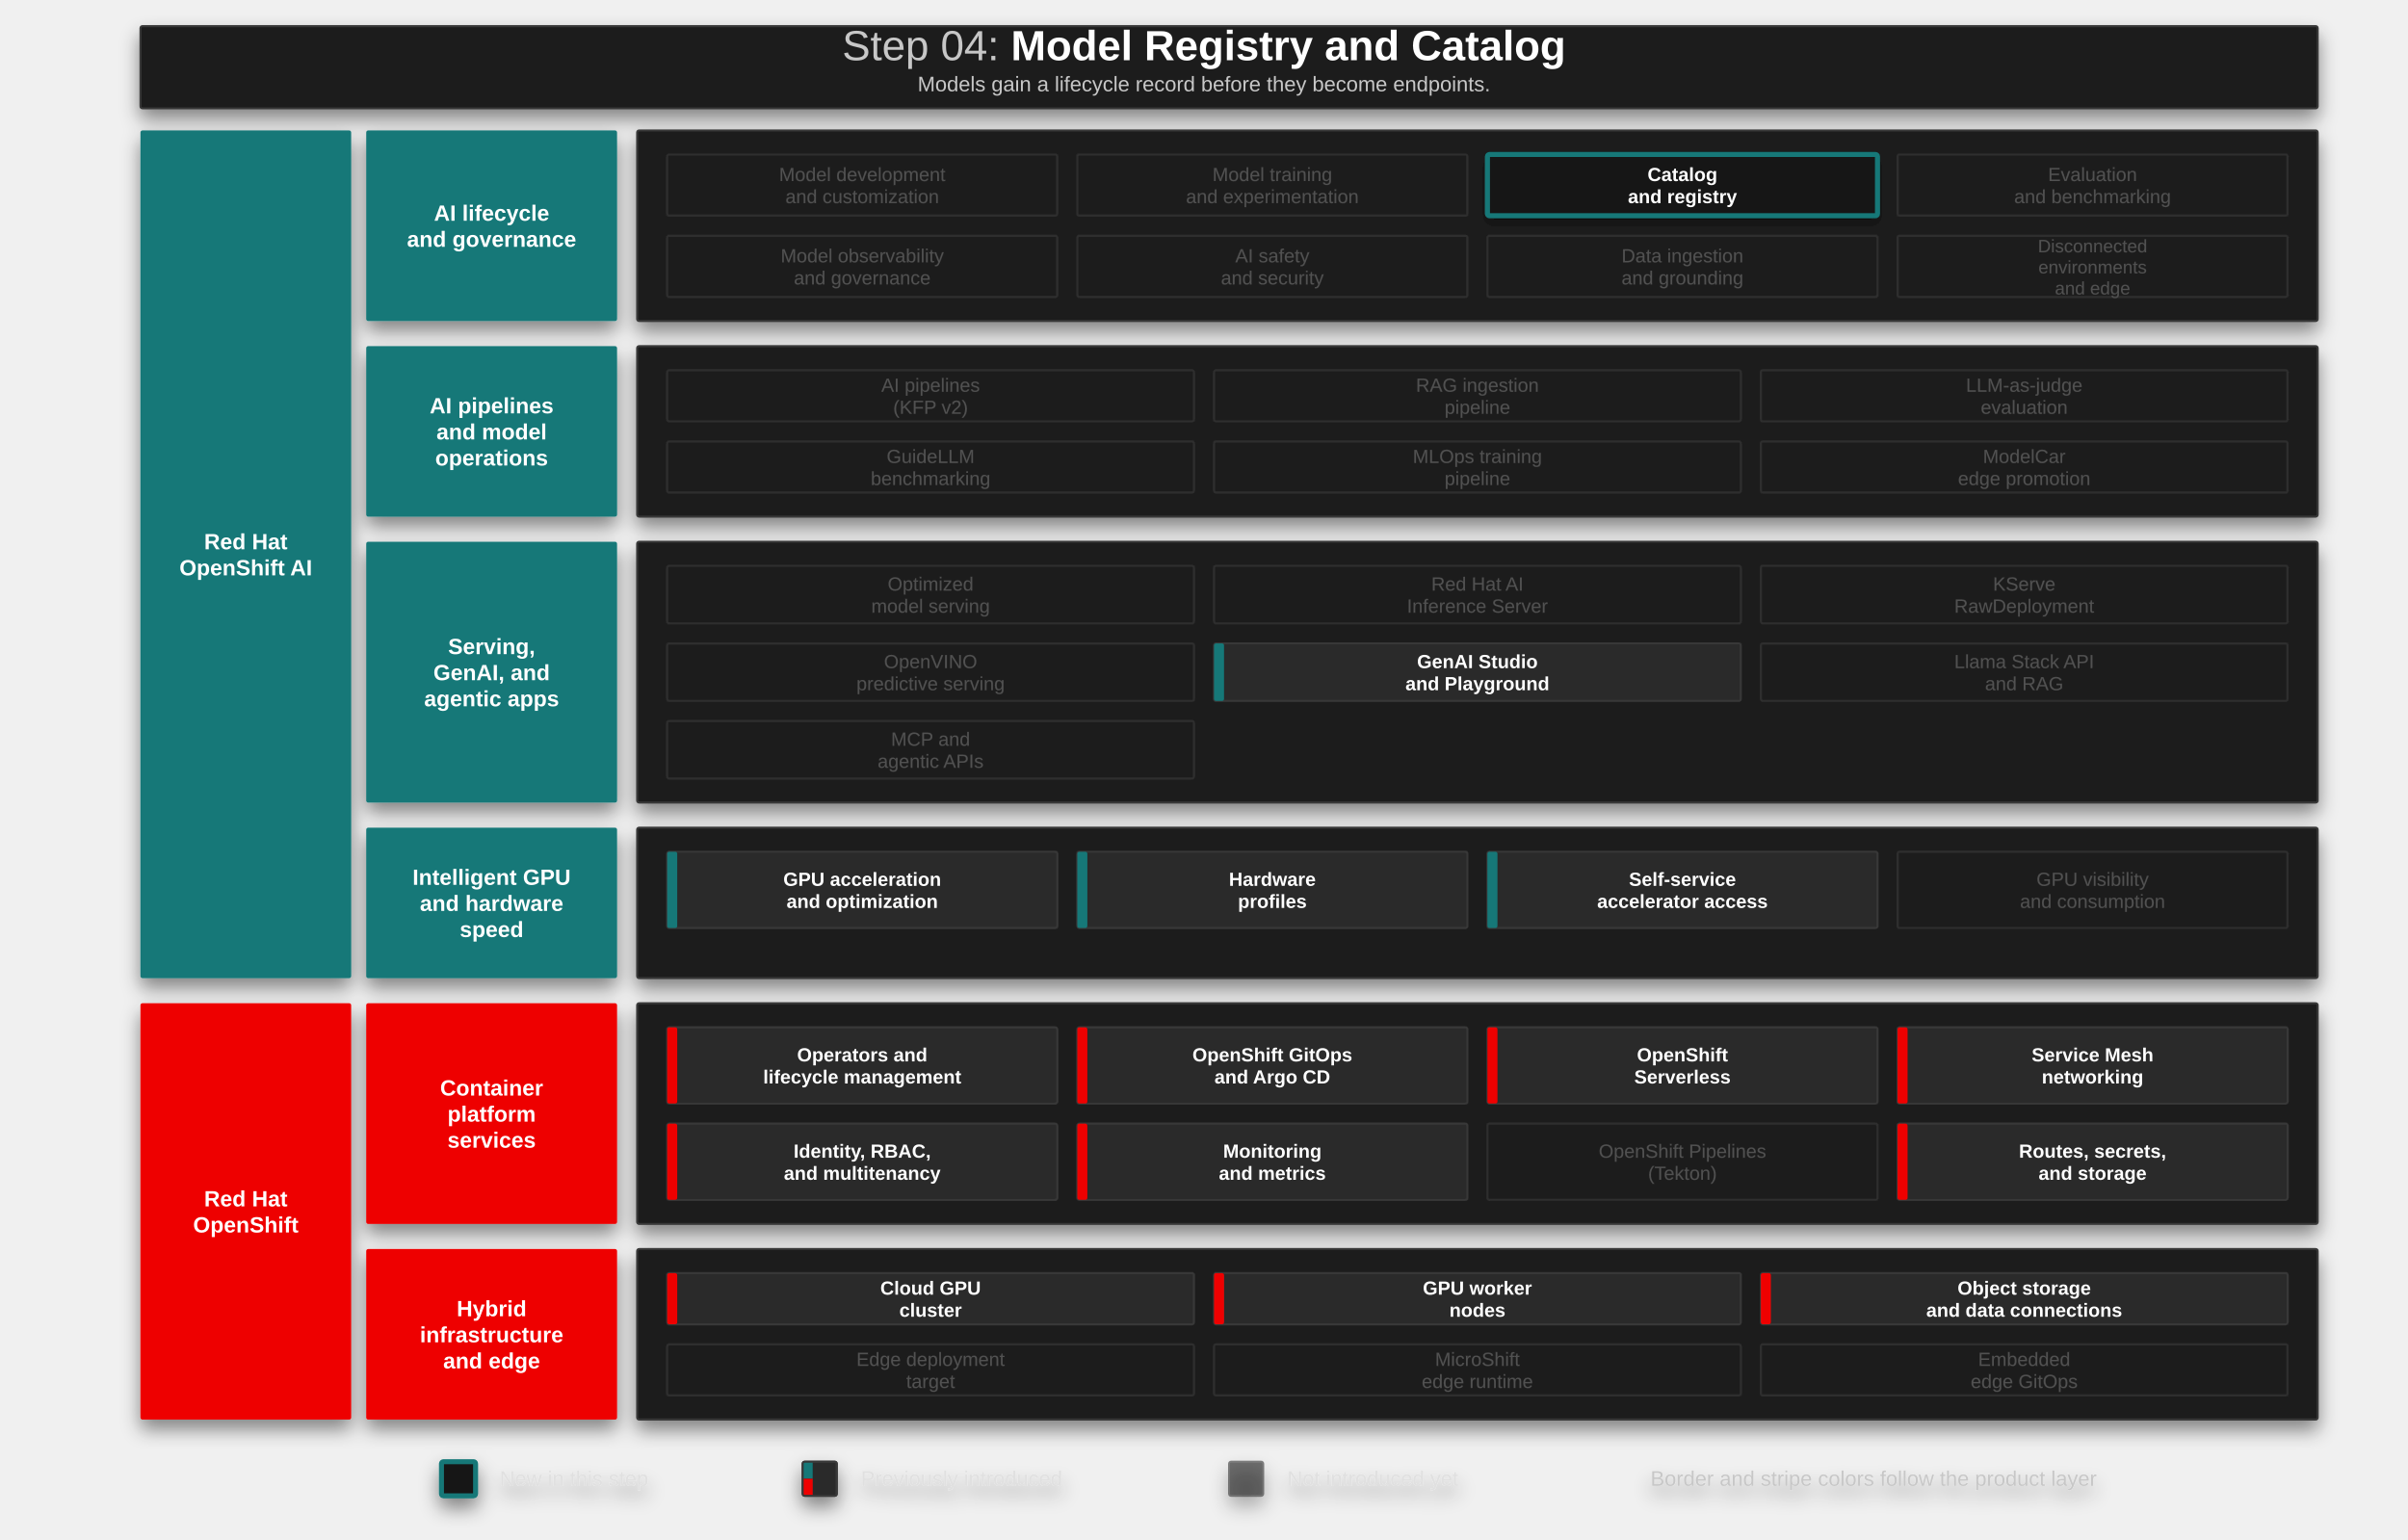
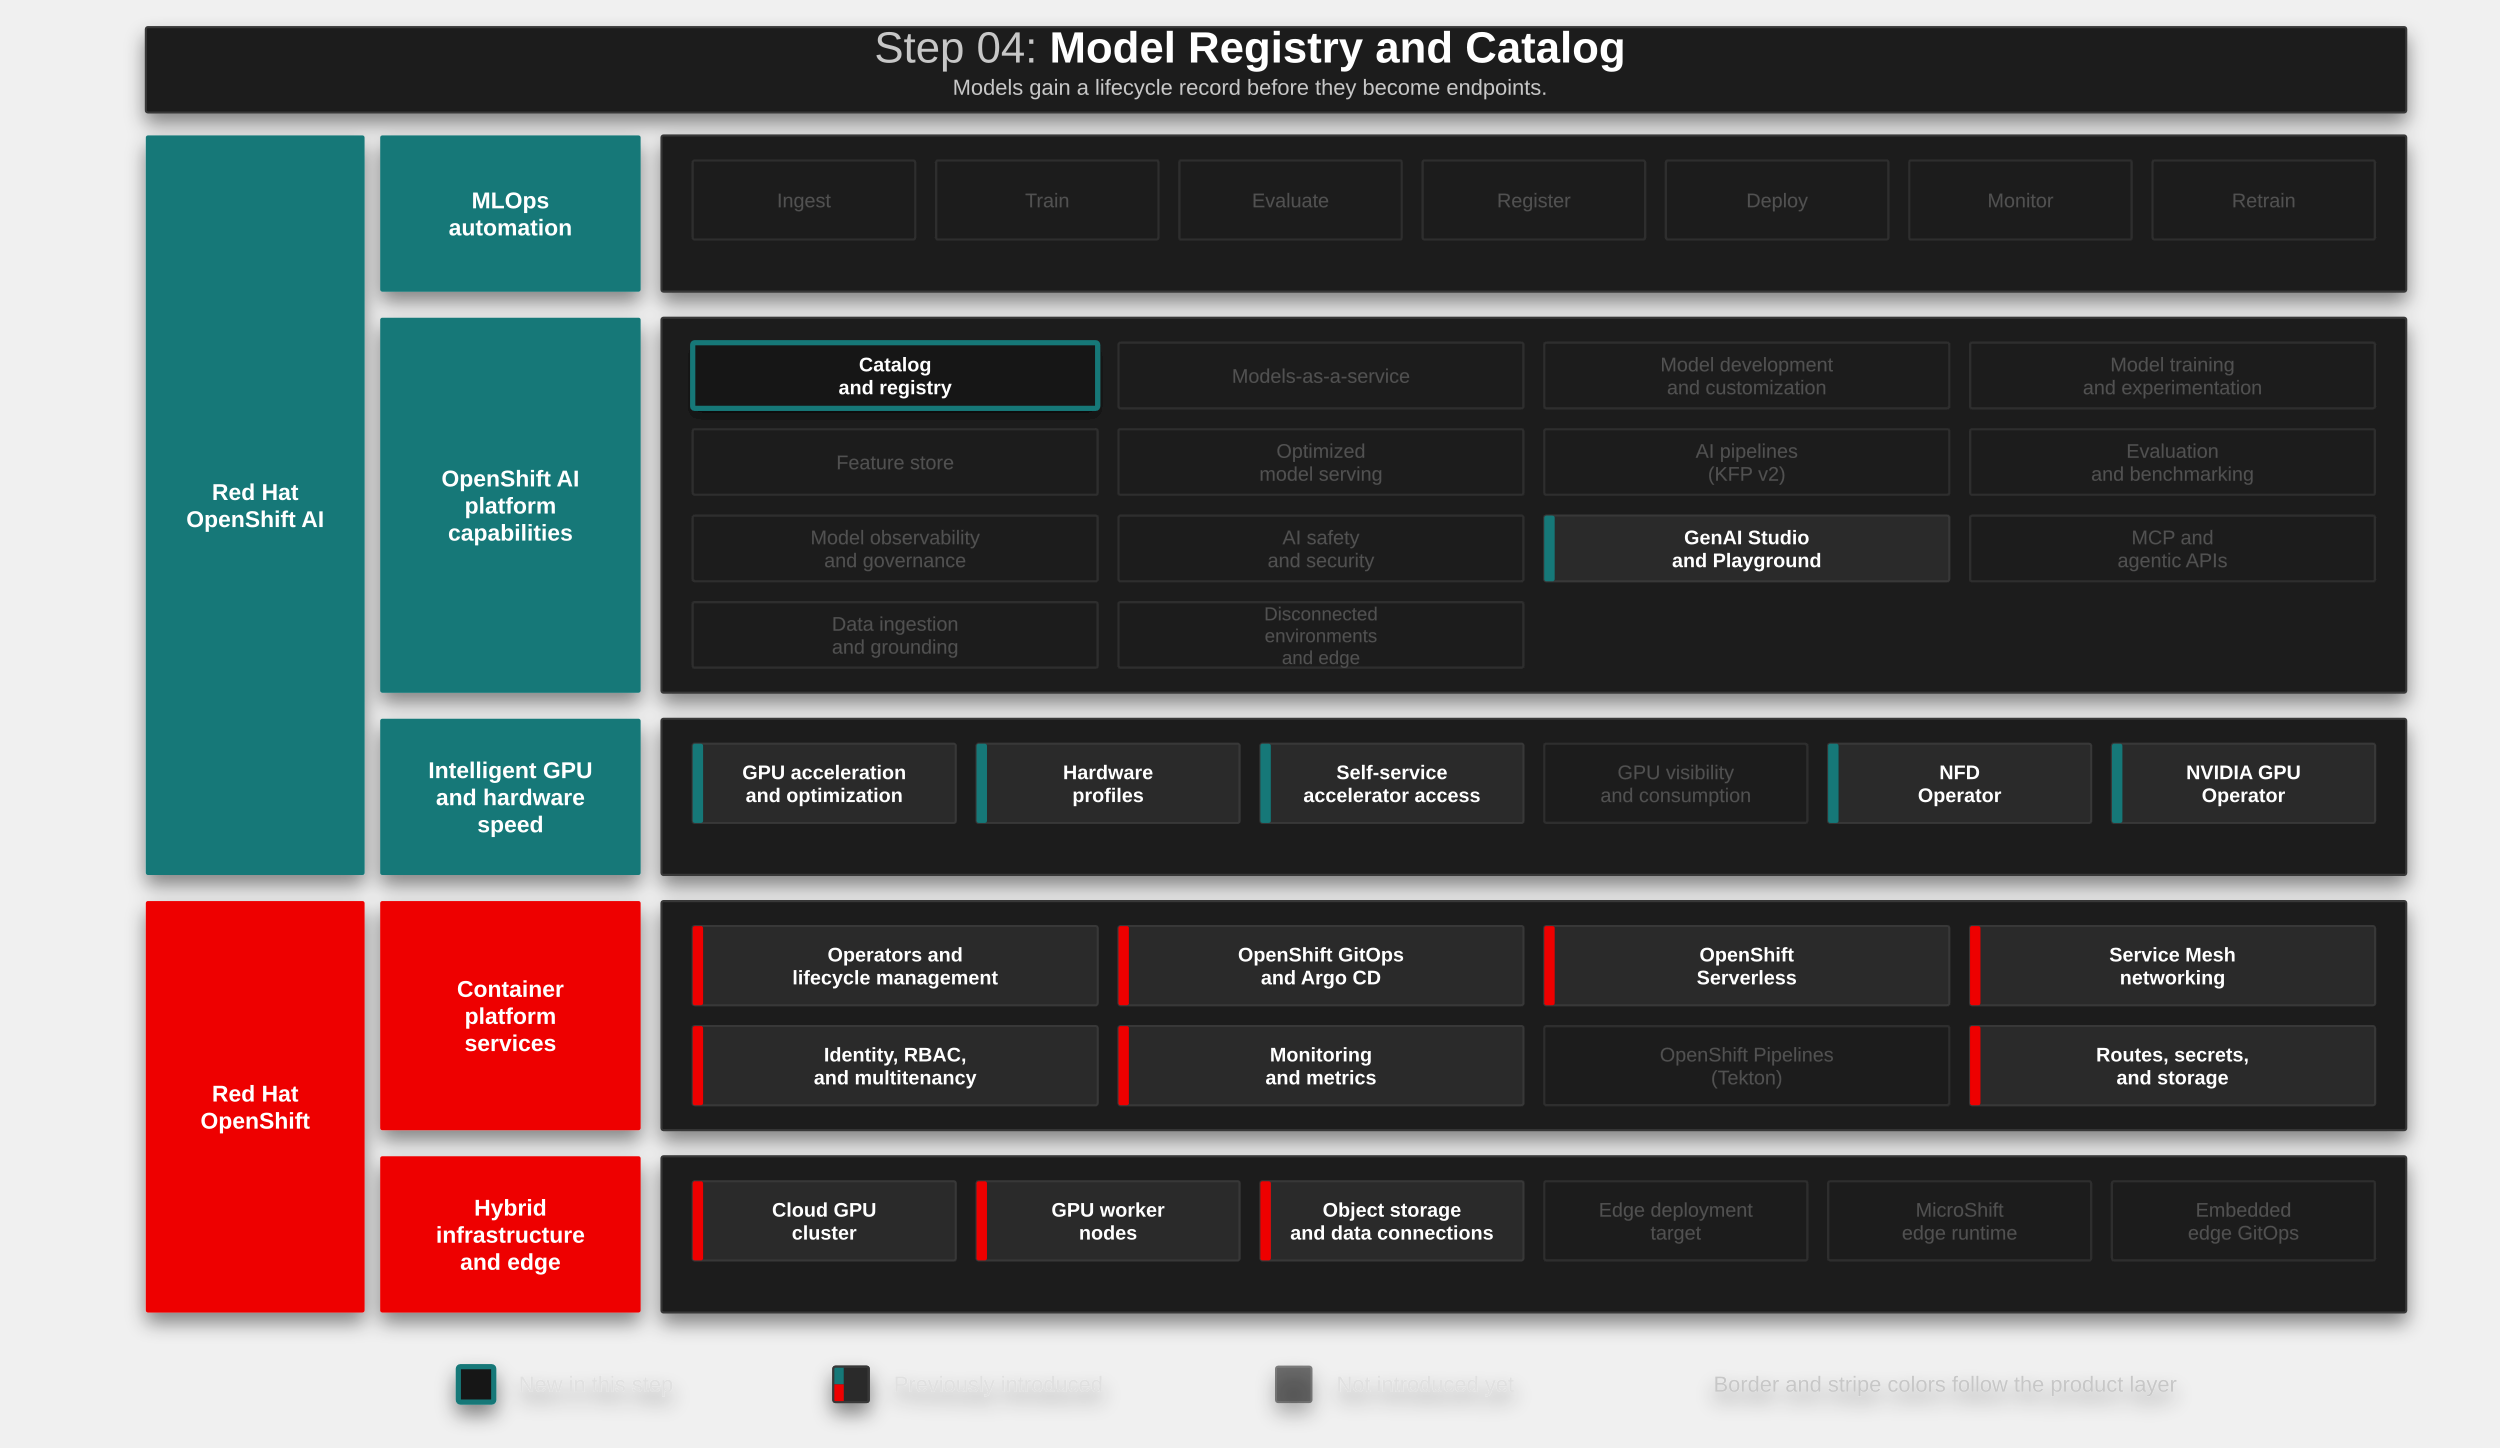
- <svg xmlns="http://www.w3.org/2000/svg" width="2400" height="1535" viewBox="0 0 2400 1535" role="img" aria-labelledby="title desc">
+ <svg xmlns="http://www.w3.org/2000/svg" width="2400" height="1390" viewBox="0 0 2400 1390" role="img" aria-labelledby="title desc">
  <style>.display{font-family:'Red Hat Display','Arial',sans-serif}.body{font-family:'Red Hat Text','Arial',sans-serif}</style>
  <defs>
    <filter id="lift" x="-20%" y="-20%" width="140%" height="140%">
      <feDropShadow dx="0" dy="6" stdDeviation="5" flood-color="#000" flood-opacity="0.55" />
    </filter>
    <filter id="panelShadow" x="-8%" y="-8%" width="116%" height="116%">
      <feDropShadow dx="0" dy="10" stdDeviation="9" flood-color="#000" flood-opacity="0.45" />
    </filter>
  </defs>
  <g filter="url(#panelShadow)">
    <rect x="140" y="26" width="2170" height="82" rx="2" fill="#1f1f1f" stroke="#383838" stroke-width="2" />
    <text x="1200.0" y="60" class="display" font-size="42" fill="#ffffff" font-weight="700" text-anchor="middle">
      <tspan fill="#c7c7c7" font-weight="500">Step 04:</tspan> Model Registry and Catalog</text>
    <text x="1200.0" y="91" class="body" font-size="21" fill="#c7c7c7" text-anchor="middle">Models gain a lifecycle record before they become endpoints.</text>
-     <rect x="140" y="130" width="210" height="845" rx="2" fill="#147878" stroke="#147878" stroke-width="0" />
-     <text x="245.0" y="547.5" class="body" font-size="22" fill="#ffffff" font-weight="700" text-anchor="middle">Red Hat</text>
-     <text x="245.0" y="573.5" class="body" font-size="22" fill="#ffffff" font-weight="700" text-anchor="middle">OpenShift AI</text>
-     <rect x="140" y="1000" width="210" height="415" rx="2" fill="#ee0000" stroke="#ee0000" stroke-width="0" />
-     <text x="245.0" y="1202.5" class="body" font-size="22" fill="#ffffff" font-weight="700" text-anchor="middle">Red Hat</text>
-     <text x="245.0" y="1228.5" class="body" font-size="22" fill="#ffffff" font-weight="700" text-anchor="middle">OpenShift</text>
-     <rect x="365" y="130" width="250" height="190" rx="2" fill="#147878" stroke="#147878" stroke-width="0" />
-     <text x="490.0" y="220.0" class="body" font-size="22" fill="#ffffff" font-weight="700" text-anchor="middle">AI lifecycle</text>
-     <text x="490.0" y="246.0" class="body" font-size="22" fill="#ffffff" font-weight="700" text-anchor="middle">and governance</text>
-     <rect x="635" y="130" width="1675" height="190" rx="2" fill="#1f1f1f" stroke="#383838" stroke-width="2" />
-     <g opacity="0.62">
-       <rect x="665.0" y="154.0" width="388.75" height="61.0" rx="2" fill="#1f1f1f" stroke="#383838" stroke-width="2.0" />
-       <text x="859.375" y="180.5" class="body" font-size="19" fill="#707070" font-weight="450" text-anchor="middle">Model development</text>
-       <text x="859.375" y="202.5" class="body" font-size="19" fill="#707070" font-weight="450" text-anchor="middle">and customization</text>
-     </g>
-     <g opacity="0.62">
-       <rect x="1073.75" y="154.0" width="388.75" height="61.0" rx="2" fill="#1f1f1f" stroke="#383838" stroke-width="2.0" />
-       <text x="1268.125" y="180.5" class="body" font-size="19" fill="#707070" font-weight="450" text-anchor="middle">Model training</text>
-       <text x="1268.125" y="202.5" class="body" font-size="19" fill="#707070" font-weight="450" text-anchor="middle">and experimentation</text>
-     </g>
+     <rect x="140" y="130" width="210" height="710" rx="2" fill="#147878" stroke="#147878" stroke-width="0" />
+     <text x="245.0" y="480.0" class="body" font-size="22" fill="#ffffff" font-weight="700" text-anchor="middle">Red Hat</text>
+     <text x="245.0" y="506.0" class="body" font-size="22" fill="#ffffff" font-weight="700" text-anchor="middle">OpenShift AI</text>
+     <rect x="140" y="865" width="210" height="395" rx="2" fill="#ee0000" stroke="#ee0000" stroke-width="0" />
+     <text x="245.0" y="1057.5" class="body" font-size="22" fill="#ffffff" font-weight="700" text-anchor="middle">Red Hat</text>
+     <text x="245.0" y="1083.5" class="body" font-size="22" fill="#ffffff" font-weight="700" text-anchor="middle">OpenShift</text>
+     <rect x="365" y="130" width="250" height="150" rx="2" fill="#147878" stroke="#147878" stroke-width="0" />
+     <text x="490.0" y="200.0" class="body" font-size="22" fill="#ffffff" font-weight="700" text-anchor="middle">MLOps</text>
+     <text x="490.0" y="226.0" class="body" font-size="22" fill="#ffffff" font-weight="700" text-anchor="middle">automation</text>
+     <rect x="635" y="130" width="1675" height="150" rx="2" fill="#1f1f1f" stroke="#383838" stroke-width="2" />
+     <g opacity="0.62">
+       <rect x="665.0" y="154" width="213.571" height="76" rx="2" fill="#1f1f1f" stroke="#383838" stroke-width="2.0" />
+       <text x="771.786" y="199.0" class="body" font-size="19" fill="#707070" font-weight="450" text-anchor="middle">Ingest</text>
+     </g>
+     <g opacity="0.62">
+       <rect x="898.571" y="154" width="213.571" height="76" rx="2" fill="#1f1f1f" stroke="#383838" stroke-width="2.0" />
+       <text x="1005.357" y="199.0" class="body" font-size="19" fill="#707070" font-weight="450" text-anchor="middle">Train</text>
+     </g>
+     <g opacity="0.62">
+       <rect x="1132.143" y="154" width="213.571" height="76" rx="2" fill="#1f1f1f" stroke="#383838" stroke-width="2.0" />
+       <text x="1238.929" y="199.0" class="body" font-size="19" fill="#707070" font-weight="450" text-anchor="middle">Evaluate</text>
+     </g>
+     <g opacity="0.62">
+       <rect x="1365.714" y="154" width="213.571" height="76" rx="2" fill="#1f1f1f" stroke="#383838" stroke-width="2.0" />
+       <text x="1472.5" y="199.0" class="body" font-size="19" fill="#707070" font-weight="450" text-anchor="middle">Register</text>
+     </g>
+     <g opacity="0.62">
+       <rect x="1599.286" y="154" width="213.571" height="76" rx="2" fill="#1f1f1f" stroke="#383838" stroke-width="2.0" />
+       <text x="1706.071" y="199.0" class="body" font-size="19" fill="#707070" font-weight="450" text-anchor="middle">Deploy</text>
+     </g>
+     <g opacity="0.62">
+       <rect x="1832.857" y="154" width="213.571" height="76" rx="2" fill="#1f1f1f" stroke="#383838" stroke-width="2.0" />
+       <text x="1939.643" y="199.0" class="body" font-size="19" fill="#707070" font-weight="450" text-anchor="middle">Monitor</text>
+     </g>
+     <g opacity="0.62">
+       <rect x="2066.429" y="154" width="213.571" height="76" rx="2" fill="#1f1f1f" stroke="#383838" stroke-width="2.0" />
+       <text x="2173.214" y="199.0" class="body" font-size="19" fill="#707070" font-weight="450" text-anchor="middle">Retrain</text>
+     </g>
+     <rect x="365" y="305" width="250" height="360" rx="2" fill="#147878" stroke="#147878" stroke-width="0" />
+     <text x="490.0" y="467.0" class="body" font-size="22" fill="#ffffff" font-weight="700" text-anchor="middle">OpenShift AI</text>
+     <text x="490.0" y="493.0" class="body" font-size="22" fill="#ffffff" font-weight="700" text-anchor="middle">platform</text>
+     <text x="490.0" y="519.0" class="body" font-size="22" fill="#ffffff" font-weight="700" text-anchor="middle">capabilities</text>
+     <rect x="635" y="305" width="1675" height="360" rx="2" fill="#1f1f1f" stroke="#383838" stroke-width="2" />
    <g filter="url(#lift)">
-       <rect x="1482.5" y="154.0" width="388.75" height="61.0" rx="2" fill="#151515" stroke="#147878" stroke-width="5.0" />
-       <text x="1676.875" y="180.5" class="body" font-size="19" fill="#ffffff" font-weight="700" text-anchor="middle">Catalog</text>
-       <text x="1676.875" y="202.5" class="body" font-size="19" fill="#ffffff" font-weight="700" text-anchor="middle">and registry</text>
-     </g>
-     <g opacity="0.62">
-       <rect x="1891.25" y="154.0" width="388.75" height="61.0" rx="2" fill="#1f1f1f" stroke="#383838" stroke-width="2.0" />
-       <text x="2085.625" y="180.5" class="body" font-size="19" fill="#707070" font-weight="450" text-anchor="middle">Evaluation</text>
-       <text x="2085.625" y="202.5" class="body" font-size="19" fill="#707070" font-weight="450" text-anchor="middle">and benchmarking</text>
-     </g>
-     <g opacity="0.62">
-       <rect x="665.0" y="235.0" width="388.75" height="61.0" rx="2" fill="#1f1f1f" stroke="#383838" stroke-width="2.0" />
-       <text x="859.375" y="261.5" class="body" font-size="19" fill="#707070" font-weight="450" text-anchor="middle">Model observability</text>
-       <text x="859.375" y="283.5" class="body" font-size="19" fill="#707070" font-weight="450" text-anchor="middle">and governance</text>
-     </g>
-     <g opacity="0.62">
-       <rect x="1073.75" y="235.0" width="388.75" height="61.0" rx="2" fill="#1f1f1f" stroke="#383838" stroke-width="2.0" />
-       <text x="1268.125" y="261.5" class="body" font-size="19" fill="#707070" font-weight="450" text-anchor="middle">AI safety</text>
-       <text x="1268.125" y="283.5" class="body" font-size="19" fill="#707070" font-weight="450" text-anchor="middle">and security</text>
-     </g>
-     <g opacity="0.62">
-       <rect x="1482.5" y="235.0" width="388.75" height="61.0" rx="2" fill="#1f1f1f" stroke="#383838" stroke-width="2.0" />
-       <text x="1676.875" y="261.5" class="body" font-size="19" fill="#707070" font-weight="450" text-anchor="middle">Data ingestion</text>
-       <text x="1676.875" y="283.5" class="body" font-size="19" fill="#707070" font-weight="450" text-anchor="middle">and grounding</text>
-     </g>
-     <g opacity="0.62">
-       <rect x="1891.25" y="235.0" width="388.75" height="61.0" rx="2" fill="#1f1f1f" stroke="#383838" stroke-width="2.0" />
-       <text x="2085.625" y="251.5" class="body" font-size="18" fill="#707070" font-weight="450" text-anchor="middle">Disconnected</text>
-       <text x="2085.625" y="272.5" class="body" font-size="18" fill="#707070" font-weight="450" text-anchor="middle">environments</text>
-       <text x="2085.625" y="293.5" class="body" font-size="18" fill="#707070" font-weight="450" text-anchor="middle">and edge</text>
-     </g>
-     <rect x="365" y="345" width="250" height="170" rx="2" fill="#147878" stroke="#147878" stroke-width="0" />
-     <text x="490.0" y="412.0" class="body" font-size="22" fill="#ffffff" font-weight="700" text-anchor="middle">AI pipelines</text>
-     <text x="490.0" y="438.0" class="body" font-size="22" fill="#ffffff" font-weight="700" text-anchor="middle">and model</text>
-     <text x="490.0" y="464.0" class="body" font-size="22" fill="#ffffff" font-weight="700" text-anchor="middle">operations</text>
-     <rect x="635" y="345" width="1675" height="170" rx="2" fill="#1f1f1f" stroke="#383838" stroke-width="2" />
-     <g opacity="0.62">
-       <rect x="665.0" y="369.0" width="525.0" height="51.0" rx="2" fill="#1f1f1f" stroke="#383838" stroke-width="2.0" />
-       <text x="927.5" y="390.5" class="body" font-size="19" fill="#707070" font-weight="450" text-anchor="middle">AI pipelines</text>
-       <text x="927.5" y="412.5" class="body" font-size="19" fill="#707070" font-weight="450" text-anchor="middle">(KFP v2)</text>
-     </g>
-     <g opacity="0.62">
-       <rect x="1210.0" y="369.0" width="525.0" height="51.0" rx="2" fill="#1f1f1f" stroke="#383838" stroke-width="2.0" />
-       <text x="1472.5" y="390.5" class="body" font-size="19" fill="#707070" font-weight="450" text-anchor="middle">RAG ingestion</text>
-       <text x="1472.5" y="412.5" class="body" font-size="19" fill="#707070" font-weight="450" text-anchor="middle">pipeline</text>
-     </g>
-     <g opacity="0.62">
-       <rect x="1755.0" y="369.0" width="525.0" height="51.0" rx="2" fill="#1f1f1f" stroke="#383838" stroke-width="2.0" />
-       <text x="2017.5" y="390.5" class="body" font-size="19" fill="#707070" font-weight="450" text-anchor="middle">LLM-as-judge</text>
-       <text x="2017.5" y="412.5" class="body" font-size="19" fill="#707070" font-weight="450" text-anchor="middle">evaluation</text>
-     </g>
-     <g opacity="0.62">
-       <rect x="665.0" y="440.0" width="525.0" height="51.0" rx="2" fill="#1f1f1f" stroke="#383838" stroke-width="2.0" />
-       <text x="927.5" y="461.5" class="body" font-size="19" fill="#707070" font-weight="450" text-anchor="middle">GuideLLM</text>
-       <text x="927.5" y="483.5" class="body" font-size="19" fill="#707070" font-weight="450" text-anchor="middle">benchmarking</text>
-     </g>
-     <g opacity="0.62">
-       <rect x="1210.0" y="440.0" width="525.0" height="51.0" rx="2" fill="#1f1f1f" stroke="#383838" stroke-width="2.0" />
-       <text x="1472.5" y="461.5" class="body" font-size="19" fill="#707070" font-weight="450" text-anchor="middle">MLOps training</text>
-       <text x="1472.5" y="483.5" class="body" font-size="19" fill="#707070" font-weight="450" text-anchor="middle">pipeline</text>
-     </g>
-     <g opacity="0.62">
-       <rect x="1755.0" y="440.0" width="525.0" height="51.0" rx="2" fill="#1f1f1f" stroke="#383838" stroke-width="2.0" />
-       <text x="2017.5" y="461.5" class="body" font-size="19" fill="#707070" font-weight="450" text-anchor="middle">ModelCar</text>
-       <text x="2017.5" y="483.5" class="body" font-size="19" fill="#707070" font-weight="450" text-anchor="middle">edge promotion</text>
-     </g>
-     <rect x="365" y="540" width="250" height="260" rx="2" fill="#147878" stroke="#147878" stroke-width="0" />
-     <text x="490.0" y="652.0" class="body" font-size="22" fill="#ffffff" font-weight="700" text-anchor="middle">Serving,</text>
-     <text x="490.0" y="678.0" class="body" font-size="22" fill="#ffffff" font-weight="700" text-anchor="middle">GenAI, and</text>
-     <text x="490.0" y="704.0" class="body" font-size="22" fill="#ffffff" font-weight="700" text-anchor="middle">agentic apps</text>
-     <rect x="635" y="540" width="1675" height="260" rx="2" fill="#1f1f1f" stroke="#383838" stroke-width="2" />
-     <g opacity="0.62">
-       <rect x="665.0" y="564.0" width="525.0" height="57.333" rx="2" fill="#1f1f1f" stroke="#383838" stroke-width="2.0" />
-       <text x="927.5" y="588.667" class="body" font-size="19" fill="#707070" font-weight="450" text-anchor="middle">Optimized</text>
-       <text x="927.5" y="610.667" class="body" font-size="19" fill="#707070" font-weight="450" text-anchor="middle">model serving</text>
-     </g>
-     <g opacity="0.62">
-       <rect x="1210.0" y="564.0" width="525.0" height="57.333" rx="2" fill="#1f1f1f" stroke="#383838" stroke-width="2.0" />
-       <text x="1472.5" y="588.667" class="body" font-size="19" fill="#707070" font-weight="450" text-anchor="middle">Red Hat AI</text>
-       <text x="1472.5" y="610.667" class="body" font-size="19" fill="#707070" font-weight="450" text-anchor="middle">Inference Server</text>
-     </g>
-     <g opacity="0.62">
-       <rect x="1755.0" y="564.0" width="525.0" height="57.333" rx="2" fill="#1f1f1f" stroke="#383838" stroke-width="2.0" />
-       <text x="2017.5" y="588.667" class="body" font-size="19" fill="#707070" font-weight="450" text-anchor="middle">KServe</text>
-       <text x="2017.5" y="610.667" class="body" font-size="19" fill="#707070" font-weight="450" text-anchor="middle">RawDeployment</text>
-     </g>
-     <g opacity="0.62">
-       <rect x="665.0" y="641.333" width="525.0" height="57.333" rx="2" fill="#1f1f1f" stroke="#383838" stroke-width="2.0" />
-       <text x="927.5" y="666.0" class="body" font-size="19" fill="#707070" font-weight="450" text-anchor="middle">OpenVINO</text>
-       <text x="927.5" y="688.0" class="body" font-size="19" fill="#707070" font-weight="450" text-anchor="middle">predictive serving</text>
-     </g>
-     <g>
-       <rect x="1210.0" y="641.333" width="525.0" height="57.333" rx="2" fill="#292929" stroke="#383838" stroke-width="2.0" />
-       <rect x="1210.0" y="641.333" width="10" height="57.333" rx="2" fill="#147878" stroke="#147878" stroke-width="0" />
-       <text x="1472.5" y="666.0" class="body" font-size="19" fill="#ffffff" font-weight="550" text-anchor="middle">GenAI Studio</text>
-       <text x="1472.5" y="688.0" class="body" font-size="19" fill="#ffffff" font-weight="550" text-anchor="middle">and Playground</text>
-     </g>
-     <g opacity="0.62">
-       <rect x="1755.0" y="641.333" width="525.0" height="57.333" rx="2" fill="#1f1f1f" stroke="#383838" stroke-width="2.0" />
-       <text x="2017.5" y="666.0" class="body" font-size="19" fill="#707070" font-weight="450" text-anchor="middle">Llama Stack API</text>
-       <text x="2017.5" y="688.0" class="body" font-size="19" fill="#707070" font-weight="450" text-anchor="middle">and RAG</text>
-     </g>
-     <g opacity="0.62">
-       <rect x="665.0" y="718.667" width="525.0" height="57.333" rx="2" fill="#1f1f1f" stroke="#383838" stroke-width="2.0" />
-       <text x="927.5" y="743.333" class="body" font-size="19" fill="#707070" font-weight="450" text-anchor="middle">MCP and</text>
-       <text x="927.5" y="765.333" class="body" font-size="19" fill="#707070" font-weight="450" text-anchor="middle">agentic APIs</text>
-     </g>
-     <rect x="365" y="825" width="250" height="150" rx="2" fill="#147878" stroke="#147878" stroke-width="0" />
-     <text x="490.0" y="882.0" class="body" font-size="22" fill="#ffffff" font-weight="700" text-anchor="middle">Intelligent GPU</text>
-     <text x="490.0" y="908.0" class="body" font-size="22" fill="#ffffff" font-weight="700" text-anchor="middle">and hardware</text>
-     <text x="490.0" y="934.0" class="body" font-size="22" fill="#ffffff" font-weight="700" text-anchor="middle">speed</text>
-     <rect x="635" y="825" width="1675" height="150" rx="2" fill="#1f1f1f" stroke="#383838" stroke-width="2" />
-     <g>
-       <rect x="665.0" y="849" width="388.75" height="76" rx="2" fill="#292929" stroke="#383838" stroke-width="2.0" />
-       <rect x="665.0" y="849" width="10" height="76" rx="2" fill="#147878" stroke="#147878" stroke-width="0" />
-       <text x="859.375" y="883.0" class="body" font-size="19" fill="#ffffff" font-weight="550" text-anchor="middle">GPU acceleration</text>
-       <text x="859.375" y="905.0" class="body" font-size="19" fill="#ffffff" font-weight="550" text-anchor="middle">and optimization</text>
-     </g>
-     <g>
-       <rect x="1073.75" y="849" width="388.75" height="76" rx="2" fill="#292929" stroke="#383838" stroke-width="2.0" />
-       <rect x="1073.75" y="849" width="10" height="76" rx="2" fill="#147878" stroke="#147878" stroke-width="0" />
-       <text x="1268.125" y="883.0" class="body" font-size="19" fill="#ffffff" font-weight="550" text-anchor="middle">Hardware</text>
-       <text x="1268.125" y="905.0" class="body" font-size="19" fill="#ffffff" font-weight="550" text-anchor="middle">profiles</text>
-     </g>
-     <g>
-       <rect x="1482.5" y="849" width="388.75" height="76" rx="2" fill="#292929" stroke="#383838" stroke-width="2.0" />
-       <rect x="1482.5" y="849" width="10" height="76" rx="2" fill="#147878" stroke="#147878" stroke-width="0" />
-       <text x="1676.875" y="883.0" class="body" font-size="19" fill="#ffffff" font-weight="550" text-anchor="middle">Self-service</text>
-       <text x="1676.875" y="905.0" class="body" font-size="19" fill="#ffffff" font-weight="550" text-anchor="middle">accelerator access</text>
-     </g>
-     <g opacity="0.62">
-       <rect x="1891.25" y="849" width="388.75" height="76" rx="2" fill="#1f1f1f" stroke="#383838" stroke-width="2.0" />
-       <text x="2085.625" y="883.0" class="body" font-size="19" fill="#707070" font-weight="450" text-anchor="middle">GPU visibility</text>
-       <text x="2085.625" y="905.0" class="body" font-size="19" fill="#707070" font-weight="450" text-anchor="middle">and consumption</text>
-     </g>
-     <rect x="365" y="1000" width="250" height="220" rx="2" fill="#ee0000" stroke="#ee0000" stroke-width="0" />
-     <text x="490.0" y="1092.0" class="body" font-size="22" fill="#ffffff" font-weight="700" text-anchor="middle">Container</text>
-     <text x="490.0" y="1118.0" class="body" font-size="22" fill="#ffffff" font-weight="700" text-anchor="middle">platform</text>
-     <text x="490.0" y="1144.0" class="body" font-size="22" fill="#ffffff" font-weight="700" text-anchor="middle">services</text>
-     <rect x="635" y="1000" width="1675" height="220" rx="2" fill="#1f1f1f" stroke="#383838" stroke-width="2" />
-     <g>
-       <rect x="665.0" y="1024" width="388.75" height="76" rx="2" fill="#292929" stroke="#383838" stroke-width="2.0" />
-       <rect x="665.0" y="1024" width="10" height="76" rx="2" fill="#ee0000" stroke="#ee0000" stroke-width="0" />
-       <text x="859.375" y="1058.0" class="body" font-size="19" fill="#ffffff" font-weight="550" text-anchor="middle">Operators and</text>
-       <text x="859.375" y="1080.0" class="body" font-size="19" fill="#ffffff" font-weight="550" text-anchor="middle">lifecycle management</text>
-     </g>
-     <g>
-       <rect x="1073.75" y="1024" width="388.75" height="76" rx="2" fill="#292929" stroke="#383838" stroke-width="2.0" />
-       <rect x="1073.75" y="1024" width="10" height="76" rx="2" fill="#ee0000" stroke="#ee0000" stroke-width="0" />
-       <text x="1268.125" y="1058.0" class="body" font-size="19" fill="#ffffff" font-weight="550" text-anchor="middle">OpenShift GitOps</text>
-       <text x="1268.125" y="1080.0" class="body" font-size="19" fill="#ffffff" font-weight="550" text-anchor="middle">and Argo CD</text>
-     </g>
-     <g>
-       <rect x="1482.5" y="1024" width="388.75" height="76" rx="2" fill="#292929" stroke="#383838" stroke-width="2.0" />
-       <rect x="1482.5" y="1024" width="10" height="76" rx="2" fill="#ee0000" stroke="#ee0000" stroke-width="0" />
-       <text x="1676.875" y="1058.0" class="body" font-size="19" fill="#ffffff" font-weight="550" text-anchor="middle">OpenShift</text>
-       <text x="1676.875" y="1080.0" class="body" font-size="19" fill="#ffffff" font-weight="550" text-anchor="middle">Serverless</text>
-     </g>
-     <g>
-       <rect x="1891.25" y="1024" width="388.75" height="76" rx="2" fill="#292929" stroke="#383838" stroke-width="2.0" />
-       <rect x="1891.25" y="1024" width="10" height="76" rx="2" fill="#ee0000" stroke="#ee0000" stroke-width="0" />
-       <text x="2085.625" y="1058.0" class="body" font-size="19" fill="#ffffff" font-weight="550" text-anchor="middle">Service Mesh</text>
-       <text x="2085.625" y="1080.0" class="body" font-size="19" fill="#ffffff" font-weight="550" text-anchor="middle">networking</text>
-     </g>
-     <g>
-       <rect x="665.0" y="1120" width="388.75" height="76" rx="2" fill="#292929" stroke="#383838" stroke-width="2.0" />
-       <rect x="665.0" y="1120" width="10" height="76" rx="2" fill="#ee0000" stroke="#ee0000" stroke-width="0" />
-       <text x="859.375" y="1154.0" class="body" font-size="19" fill="#ffffff" font-weight="550" text-anchor="middle">Identity, RBAC,</text>
-       <text x="859.375" y="1176.0" class="body" font-size="19" fill="#ffffff" font-weight="550" text-anchor="middle">and multitenancy</text>
-     </g>
-     <g>
-       <rect x="1073.75" y="1120" width="388.75" height="76" rx="2" fill="#292929" stroke="#383838" stroke-width="2.0" />
-       <rect x="1073.75" y="1120" width="10" height="76" rx="2" fill="#ee0000" stroke="#ee0000" stroke-width="0" />
-       <text x="1268.125" y="1154.0" class="body" font-size="19" fill="#ffffff" font-weight="550" text-anchor="middle">Monitoring</text>
-       <text x="1268.125" y="1176.0" class="body" font-size="19" fill="#ffffff" font-weight="550" text-anchor="middle">and metrics</text>
-     </g>
-     <g opacity="0.62">
-       <rect x="1482.5" y="1120" width="388.75" height="76" rx="2" fill="#1f1f1f" stroke="#383838" stroke-width="2.0" />
-       <text x="1676.875" y="1154.0" class="body" font-size="19" fill="#707070" font-weight="450" text-anchor="middle">OpenShift Pipelines</text>
-       <text x="1676.875" y="1176.0" class="body" font-size="19" fill="#707070" font-weight="450" text-anchor="middle">(Tekton)</text>
-     </g>
-     <g>
-       <rect x="1891.25" y="1120" width="388.75" height="76" rx="2" fill="#292929" stroke="#383838" stroke-width="2.0" />
-       <rect x="1891.25" y="1120" width="10" height="76" rx="2" fill="#ee0000" stroke="#ee0000" stroke-width="0" />
-       <text x="2085.625" y="1154.0" class="body" font-size="19" fill="#ffffff" font-weight="550" text-anchor="middle">Routes, secrets,</text>
-       <text x="2085.625" y="1176.0" class="body" font-size="19" fill="#ffffff" font-weight="550" text-anchor="middle">and storage</text>
-     </g>
-     <rect x="365" y="1245" width="250" height="170" rx="2" fill="#ee0000" stroke="#ee0000" stroke-width="0" />
-     <text x="490.0" y="1312.0" class="body" font-size="22" fill="#ffffff" font-weight="700" text-anchor="middle">Hybrid</text>
-     <text x="490.0" y="1338.0" class="body" font-size="22" fill="#ffffff" font-weight="700" text-anchor="middle">infrastructure</text>
-     <text x="490.0" y="1364.0" class="body" font-size="22" fill="#ffffff" font-weight="700" text-anchor="middle">and edge</text>
-     <rect x="635" y="1245" width="1675" height="170" rx="2" fill="#1f1f1f" stroke="#383838" stroke-width="2" />
-     <g>
-       <rect x="665.0" y="1269.0" width="525.0" height="51.0" rx="2" fill="#292929" stroke="#383838" stroke-width="2.0" />
-       <rect x="665.0" y="1269.0" width="10" height="51.0" rx="2" fill="#ee0000" stroke="#ee0000" stroke-width="0" />
-       <text x="927.5" y="1290.5" class="body" font-size="19" fill="#ffffff" font-weight="550" text-anchor="middle">Cloud GPU</text>
-       <text x="927.5" y="1312.5" class="body" font-size="19" fill="#ffffff" font-weight="550" text-anchor="middle">cluster</text>
-     </g>
-     <g>
-       <rect x="1210.0" y="1269.0" width="525.0" height="51.0" rx="2" fill="#292929" stroke="#383838" stroke-width="2.0" />
-       <rect x="1210.0" y="1269.0" width="10" height="51.0" rx="2" fill="#ee0000" stroke="#ee0000" stroke-width="0" />
-       <text x="1472.5" y="1290.5" class="body" font-size="19" fill="#ffffff" font-weight="550" text-anchor="middle">GPU worker</text>
-       <text x="1472.5" y="1312.5" class="body" font-size="19" fill="#ffffff" font-weight="550" text-anchor="middle">nodes</text>
-     </g>
-     <g>
-       <rect x="1755.0" y="1269.0" width="525.0" height="51.0" rx="2" fill="#292929" stroke="#383838" stroke-width="2.0" />
-       <rect x="1755.0" y="1269.0" width="10" height="51.0" rx="2" fill="#ee0000" stroke="#ee0000" stroke-width="0" />
-       <text x="2017.5" y="1290.5" class="body" font-size="19" fill="#ffffff" font-weight="550" text-anchor="middle">Object storage</text>
-       <text x="2017.5" y="1312.5" class="body" font-size="19" fill="#ffffff" font-weight="550" text-anchor="middle">and data connections</text>
-     </g>
-     <g opacity="0.62">
-       <rect x="665.0" y="1340.0" width="525.0" height="51.0" rx="2" fill="#1f1f1f" stroke="#383838" stroke-width="2.0" />
-       <text x="927.5" y="1361.5" class="body" font-size="19" fill="#707070" font-weight="450" text-anchor="middle">Edge deployment</text>
-       <text x="927.5" y="1383.5" class="body" font-size="19" fill="#707070" font-weight="450" text-anchor="middle">target</text>
-     </g>
-     <g opacity="0.62">
-       <rect x="1210.0" y="1340.0" width="525.0" height="51.0" rx="2" fill="#1f1f1f" stroke="#383838" stroke-width="2.0" />
-       <text x="1472.5" y="1361.5" class="body" font-size="19" fill="#707070" font-weight="450" text-anchor="middle">MicroShift</text>
-       <text x="1472.5" y="1383.5" class="body" font-size="19" fill="#707070" font-weight="450" text-anchor="middle">edge runtime</text>
-     </g>
-     <g opacity="0.62">
-       <rect x="1755.0" y="1340.0" width="525.0" height="51.0" rx="2" fill="#1f1f1f" stroke="#383838" stroke-width="2.0" />
-       <text x="2017.5" y="1361.5" class="body" font-size="19" fill="#707070" font-weight="450" text-anchor="middle">Embedded</text>
-       <text x="2017.5" y="1383.5" class="body" font-size="19" fill="#707070" font-weight="450" text-anchor="middle">edge GitOps</text>
-     </g>
-     <rect x="440" y="1457" width="34" height="34" rx="2" fill="#151515" stroke="#147878" stroke-width="5" />
-     <text x="498" y="1481" class="body" font-size="21" fill="#e0e0e0">New in this step</text>
-     <rect x="800" y="1457" width="34" height="34" rx="2" fill="#292929" stroke="#383838" stroke-width="2" />
-     <rect x="800" y="1457" width="10" height="17" rx="0" fill="#147878" stroke="#147878" stroke-width="0" />
-     <rect x="800" y="1474" width="10" height="17" rx="0" fill="#ee0000" stroke="#ee0000" stroke-width="0" />
-     <rect x="800" y="1457" width="34" height="34" rx="2" fill="none" stroke="#383838" stroke-width="2" />
-     <text x="858" y="1481" class="body" font-size="21" fill="#e0e0e0">Previously introduced</text>
-     <rect x="1225" y="1457" width="34" height="34" rx="2" fill="#1f1f1f" stroke="#383838" stroke-width="2" opacity="0.62" />
-     <text x="1283" y="1481" class="body" font-size="21" fill="#e0e0e0">Not introduced yet</text>
-     <text x="1645" y="1481" class="body" font-size="21" fill="#c7c7c7">Border and stripe colors follow the product layer</text>
+       <rect x="665.0" y="329.0" width="388.75" height="63.0" rx="2" fill="#151515" stroke="#147878" stroke-width="5.0" />
+       <text x="859.375" y="356.5" class="body" font-size="19" fill="#ffffff" font-weight="700" text-anchor="middle">Catalog</text>
+       <text x="859.375" y="378.5" class="body" font-size="19" fill="#ffffff" font-weight="700" text-anchor="middle">and registry</text>
+     </g>
+     <g opacity="0.62">
+       <rect x="1073.75" y="329.0" width="388.75" height="63.0" rx="2" fill="#1f1f1f" stroke="#383838" stroke-width="2.0" />
+       <text x="1268.125" y="367.5" class="body" font-size="19" fill="#707070" font-weight="450" text-anchor="middle">Models-as-a-service</text>
+     </g>
+     <g opacity="0.62">
+       <rect x="1482.5" y="329.0" width="388.75" height="63.0" rx="2" fill="#1f1f1f" stroke="#383838" stroke-width="2.0" />
+       <text x="1676.875" y="356.5" class="body" font-size="19" fill="#707070" font-weight="450" text-anchor="middle">Model development</text>
+       <text x="1676.875" y="378.5" class="body" font-size="19" fill="#707070" font-weight="450" text-anchor="middle">and customization</text>
+     </g>
+     <g opacity="0.62">
+       <rect x="1891.25" y="329.0" width="388.75" height="63.0" rx="2" fill="#1f1f1f" stroke="#383838" stroke-width="2.0" />
+       <text x="2085.625" y="356.5" class="body" font-size="19" fill="#707070" font-weight="450" text-anchor="middle">Model training</text>
+       <text x="2085.625" y="378.5" class="body" font-size="19" fill="#707070" font-weight="450" text-anchor="middle">and experimentation</text>
+     </g>
+     <g opacity="0.62">
+       <rect x="665.0" y="412.0" width="388.75" height="63.0" rx="2" fill="#1f1f1f" stroke="#383838" stroke-width="2.0" />
+       <text x="859.375" y="450.5" class="body" font-size="19" fill="#707070" font-weight="450" text-anchor="middle">Feature store</text>
+     </g>
+     <g opacity="0.62">
+       <rect x="1073.75" y="412.0" width="388.75" height="63.0" rx="2" fill="#1f1f1f" stroke="#383838" stroke-width="2.0" />
+       <text x="1268.125" y="439.5" class="body" font-size="19" fill="#707070" font-weight="450" text-anchor="middle">Optimized</text>
+       <text x="1268.125" y="461.5" class="body" font-size="19" fill="#707070" font-weight="450" text-anchor="middle">model serving</text>
+     </g>
+     <g opacity="0.62">
+       <rect x="1482.5" y="412.0" width="388.75" height="63.0" rx="2" fill="#1f1f1f" stroke="#383838" stroke-width="2.0" />
+       <text x="1676.875" y="439.5" class="body" font-size="19" fill="#707070" font-weight="450" text-anchor="middle">AI pipelines</text>
+       <text x="1676.875" y="461.5" class="body" font-size="19" fill="#707070" font-weight="450" text-anchor="middle">(KFP v2)</text>
+     </g>
+     <g opacity="0.62">
+       <rect x="1891.25" y="412.0" width="388.75" height="63.0" rx="2" fill="#1f1f1f" stroke="#383838" stroke-width="2.0" />
+       <text x="2085.625" y="439.5" class="body" font-size="19" fill="#707070" font-weight="450" text-anchor="middle">Evaluation</text>
+       <text x="2085.625" y="461.5" class="body" font-size="19" fill="#707070" font-weight="450" text-anchor="middle">and benchmarking</text>
+     </g>
+     <g opacity="0.62">
+       <rect x="665.0" y="495.0" width="388.75" height="63.0" rx="2" fill="#1f1f1f" stroke="#383838" stroke-width="2.0" />
+       <text x="859.375" y="522.5" class="body" font-size="19" fill="#707070" font-weight="450" text-anchor="middle">Model observability</text>
+       <text x="859.375" y="544.5" class="body" font-size="19" fill="#707070" font-weight="450" text-anchor="middle">and governance</text>
+     </g>
+     <g opacity="0.62">
+       <rect x="1073.75" y="495.0" width="388.75" height="63.0" rx="2" fill="#1f1f1f" stroke="#383838" stroke-width="2.0" />
+       <text x="1268.125" y="522.5" class="body" font-size="19" fill="#707070" font-weight="450" text-anchor="middle">AI safety</text>
+       <text x="1268.125" y="544.5" class="body" font-size="19" fill="#707070" font-weight="450" text-anchor="middle">and security</text>
+     </g>
+     <g>
+       <rect x="1482.5" y="495.0" width="388.75" height="63.0" rx="2" fill="#292929" stroke="#383838" stroke-width="2.0" />
+       <rect x="1482.5" y="495.0" width="10" height="63.0" rx="2" fill="#147878" stroke="#147878" stroke-width="0" />
+       <text x="1676.875" y="522.5" class="body" font-size="19" fill="#ffffff" font-weight="550" text-anchor="middle">GenAI Studio</text>
+       <text x="1676.875" y="544.5" class="body" font-size="19" fill="#ffffff" font-weight="550" text-anchor="middle">and Playground</text>
+     </g>
+     <g opacity="0.62">
+       <rect x="1891.25" y="495.0" width="388.75" height="63.0" rx="2" fill="#1f1f1f" stroke="#383838" stroke-width="2.0" />
+       <text x="2085.625" y="522.5" class="body" font-size="19" fill="#707070" font-weight="450" text-anchor="middle">MCP and</text>
+       <text x="2085.625" y="544.5" class="body" font-size="19" fill="#707070" font-weight="450" text-anchor="middle">agentic APIs</text>
+     </g>
+     <g opacity="0.62">
+       <rect x="665.0" y="578.0" width="388.75" height="63.0" rx="2" fill="#1f1f1f" stroke="#383838" stroke-width="2.0" />
+       <text x="859.375" y="605.5" class="body" font-size="19" fill="#707070" font-weight="450" text-anchor="middle">Data ingestion</text>
+       <text x="859.375" y="627.5" class="body" font-size="19" fill="#707070" font-weight="450" text-anchor="middle">and grounding</text>
+     </g>
+     <g opacity="0.62">
+       <rect x="1073.75" y="578.0" width="388.75" height="63.0" rx="2" fill="#1f1f1f" stroke="#383838" stroke-width="2.0" />
+       <text x="1268.125" y="595.5" class="body" font-size="18" fill="#707070" font-weight="450" text-anchor="middle">Disconnected</text>
+       <text x="1268.125" y="616.5" class="body" font-size="18" fill="#707070" font-weight="450" text-anchor="middle">environments</text>
+       <text x="1268.125" y="637.5" class="body" font-size="18" fill="#707070" font-weight="450" text-anchor="middle">and edge</text>
+     </g>
+     <rect x="365" y="690" width="250" height="150" rx="2" fill="#147878" stroke="#147878" stroke-width="0" />
+     <text x="490.0" y="747.0" class="body" font-size="22" fill="#ffffff" font-weight="700" text-anchor="middle">Intelligent GPU</text>
+     <text x="490.0" y="773.0" class="body" font-size="22" fill="#ffffff" font-weight="700" text-anchor="middle">and hardware</text>
+     <text x="490.0" y="799.0" class="body" font-size="22" fill="#ffffff" font-weight="700" text-anchor="middle">speed</text>
+     <rect x="635" y="690" width="1675" height="150" rx="2" fill="#1f1f1f" stroke="#383838" stroke-width="2" />
+     <g>
+       <rect x="665.0" y="714" width="252.5" height="76" rx="2" fill="#292929" stroke="#383838" stroke-width="2.0" />
+       <rect x="665.0" y="714" width="10" height="76" rx="2" fill="#147878" stroke="#147878" stroke-width="0" />
+       <text x="791.25" y="748.0" class="body" font-size="19" fill="#ffffff" font-weight="550" text-anchor="middle">GPU acceleration</text>
+       <text x="791.25" y="770.0" class="body" font-size="19" fill="#ffffff" font-weight="550" text-anchor="middle">and optimization</text>
+     </g>
+     <g>
+       <rect x="937.5" y="714" width="252.5" height="76" rx="2" fill="#292929" stroke="#383838" stroke-width="2.0" />
+       <rect x="937.5" y="714" width="10" height="76" rx="2" fill="#147878" stroke="#147878" stroke-width="0" />
+       <text x="1063.75" y="748.0" class="body" font-size="19" fill="#ffffff" font-weight="550" text-anchor="middle">Hardware</text>
+       <text x="1063.75" y="770.0" class="body" font-size="19" fill="#ffffff" font-weight="550" text-anchor="middle">profiles</text>
+     </g>
+     <g>
+       <rect x="1210.0" y="714" width="252.5" height="76" rx="2" fill="#292929" stroke="#383838" stroke-width="2.0" />
+       <rect x="1210.0" y="714" width="10" height="76" rx="2" fill="#147878" stroke="#147878" stroke-width="0" />
+       <text x="1336.25" y="748.0" class="body" font-size="19" fill="#ffffff" font-weight="550" text-anchor="middle">Self-service</text>
+       <text x="1336.25" y="770.0" class="body" font-size="19" fill="#ffffff" font-weight="550" text-anchor="middle">accelerator access</text>
+     </g>
+     <g opacity="0.62">
+       <rect x="1482.5" y="714" width="252.5" height="76" rx="2" fill="#1f1f1f" stroke="#383838" stroke-width="2.0" />
+       <text x="1608.75" y="748.0" class="body" font-size="19" fill="#707070" font-weight="450" text-anchor="middle">GPU visibility</text>
+       <text x="1608.75" y="770.0" class="body" font-size="19" fill="#707070" font-weight="450" text-anchor="middle">and consumption</text>
+     </g>
+     <g>
+       <rect x="1755.0" y="714" width="252.5" height="76" rx="2" fill="#292929" stroke="#383838" stroke-width="2.0" />
+       <rect x="1755.0" y="714" width="10" height="76" rx="2" fill="#147878" stroke="#147878" stroke-width="0" />
+       <text x="1881.25" y="748.0" class="body" font-size="19" fill="#ffffff" font-weight="550" text-anchor="middle">NFD</text>
+       <text x="1881.25" y="770.0" class="body" font-size="19" fill="#ffffff" font-weight="550" text-anchor="middle">Operator</text>
+     </g>
+     <g>
+       <rect x="2027.5" y="714" width="252.5" height="76" rx="2" fill="#292929" stroke="#383838" stroke-width="2.0" />
+       <rect x="2027.5" y="714" width="10" height="76" rx="2" fill="#147878" stroke="#147878" stroke-width="0" />
+       <text x="2153.75" y="748.0" class="body" font-size="19" fill="#ffffff" font-weight="550" text-anchor="middle">NVIDIA GPU</text>
+       <text x="2153.75" y="770.0" class="body" font-size="19" fill="#ffffff" font-weight="550" text-anchor="middle">Operator</text>
+     </g>
+     <rect x="365" y="865" width="250" height="220" rx="2" fill="#ee0000" stroke="#ee0000" stroke-width="0" />
+     <text x="490.0" y="957.0" class="body" font-size="22" fill="#ffffff" font-weight="700" text-anchor="middle">Container</text>
+     <text x="490.0" y="983.0" class="body" font-size="22" fill="#ffffff" font-weight="700" text-anchor="middle">platform</text>
+     <text x="490.0" y="1009.0" class="body" font-size="22" fill="#ffffff" font-weight="700" text-anchor="middle">services</text>
+     <rect x="635" y="865" width="1675" height="220" rx="2" fill="#1f1f1f" stroke="#383838" stroke-width="2" />
+     <g>
+       <rect x="665.0" y="889" width="388.75" height="76" rx="2" fill="#292929" stroke="#383838" stroke-width="2.0" />
+       <rect x="665.0" y="889" width="10" height="76" rx="2" fill="#ee0000" stroke="#ee0000" stroke-width="0" />
+       <text x="859.375" y="923.0" class="body" font-size="19" fill="#ffffff" font-weight="550" text-anchor="middle">Operators and</text>
+       <text x="859.375" y="945.0" class="body" font-size="19" fill="#ffffff" font-weight="550" text-anchor="middle">lifecycle management</text>
+     </g>
+     <g>
+       <rect x="1073.75" y="889" width="388.75" height="76" rx="2" fill="#292929" stroke="#383838" stroke-width="2.0" />
+       <rect x="1073.75" y="889" width="10" height="76" rx="2" fill="#ee0000" stroke="#ee0000" stroke-width="0" />
+       <text x="1268.125" y="923.0" class="body" font-size="19" fill="#ffffff" font-weight="550" text-anchor="middle">OpenShift GitOps</text>
+       <text x="1268.125" y="945.0" class="body" font-size="19" fill="#ffffff" font-weight="550" text-anchor="middle">and Argo CD</text>
+     </g>
+     <g>
+       <rect x="1482.5" y="889" width="388.75" height="76" rx="2" fill="#292929" stroke="#383838" stroke-width="2.0" />
+       <rect x="1482.5" y="889" width="10" height="76" rx="2" fill="#ee0000" stroke="#ee0000" stroke-width="0" />
+       <text x="1676.875" y="923.0" class="body" font-size="19" fill="#ffffff" font-weight="550" text-anchor="middle">OpenShift</text>
+       <text x="1676.875" y="945.0" class="body" font-size="19" fill="#ffffff" font-weight="550" text-anchor="middle">Serverless</text>
+     </g>
+     <g>
+       <rect x="1891.25" y="889" width="388.75" height="76" rx="2" fill="#292929" stroke="#383838" stroke-width="2.0" />
+       <rect x="1891.25" y="889" width="10" height="76" rx="2" fill="#ee0000" stroke="#ee0000" stroke-width="0" />
+       <text x="2085.625" y="923.0" class="body" font-size="19" fill="#ffffff" font-weight="550" text-anchor="middle">Service Mesh</text>
+       <text x="2085.625" y="945.0" class="body" font-size="19" fill="#ffffff" font-weight="550" text-anchor="middle">networking</text>
+     </g>
+     <g>
+       <rect x="665.0" y="985" width="388.75" height="76" rx="2" fill="#292929" stroke="#383838" stroke-width="2.0" />
+       <rect x="665.0" y="985" width="10" height="76" rx="2" fill="#ee0000" stroke="#ee0000" stroke-width="0" />
+       <text x="859.375" y="1019.0" class="body" font-size="19" fill="#ffffff" font-weight="550" text-anchor="middle">Identity, RBAC,</text>
+       <text x="859.375" y="1041.0" class="body" font-size="19" fill="#ffffff" font-weight="550" text-anchor="middle">and multitenancy</text>
+     </g>
+     <g>
+       <rect x="1073.75" y="985" width="388.75" height="76" rx="2" fill="#292929" stroke="#383838" stroke-width="2.0" />
+       <rect x="1073.75" y="985" width="10" height="76" rx="2" fill="#ee0000" stroke="#ee0000" stroke-width="0" />
+       <text x="1268.125" y="1019.0" class="body" font-size="19" fill="#ffffff" font-weight="550" text-anchor="middle">Monitoring</text>
+       <text x="1268.125" y="1041.0" class="body" font-size="19" fill="#ffffff" font-weight="550" text-anchor="middle">and metrics</text>
+     </g>
+     <g opacity="0.62">
+       <rect x="1482.5" y="985" width="388.75" height="76" rx="2" fill="#1f1f1f" stroke="#383838" stroke-width="2.0" />
+       <text x="1676.875" y="1019.0" class="body" font-size="19" fill="#707070" font-weight="450" text-anchor="middle">OpenShift Pipelines</text>
+       <text x="1676.875" y="1041.0" class="body" font-size="19" fill="#707070" font-weight="450" text-anchor="middle">(Tekton)</text>
+     </g>
+     <g>
+       <rect x="1891.25" y="985" width="388.75" height="76" rx="2" fill="#292929" stroke="#383838" stroke-width="2.0" />
+       <rect x="1891.25" y="985" width="10" height="76" rx="2" fill="#ee0000" stroke="#ee0000" stroke-width="0" />
+       <text x="2085.625" y="1019.0" class="body" font-size="19" fill="#ffffff" font-weight="550" text-anchor="middle">Routes, secrets,</text>
+       <text x="2085.625" y="1041.0" class="body" font-size="19" fill="#ffffff" font-weight="550" text-anchor="middle">and storage</text>
+     </g>
+     <rect x="365" y="1110" width="250" height="150" rx="2" fill="#ee0000" stroke="#ee0000" stroke-width="0" />
+     <text x="490.0" y="1167.0" class="body" font-size="22" fill="#ffffff" font-weight="700" text-anchor="middle">Hybrid</text>
+     <text x="490.0" y="1193.0" class="body" font-size="22" fill="#ffffff" font-weight="700" text-anchor="middle">infrastructure</text>
+     <text x="490.0" y="1219.0" class="body" font-size="22" fill="#ffffff" font-weight="700" text-anchor="middle">and edge</text>
+     <rect x="635" y="1110" width="1675" height="150" rx="2" fill="#1f1f1f" stroke="#383838" stroke-width="2" />
+     <g>
+       <rect x="665.0" y="1134" width="252.5" height="76" rx="2" fill="#292929" stroke="#383838" stroke-width="2.0" />
+       <rect x="665.0" y="1134" width="10" height="76" rx="2" fill="#ee0000" stroke="#ee0000" stroke-width="0" />
+       <text x="791.25" y="1168.0" class="body" font-size="19" fill="#ffffff" font-weight="550" text-anchor="middle">Cloud GPU</text>
+       <text x="791.25" y="1190.0" class="body" font-size="19" fill="#ffffff" font-weight="550" text-anchor="middle">cluster</text>
+     </g>
+     <g>
+       <rect x="937.5" y="1134" width="252.5" height="76" rx="2" fill="#292929" stroke="#383838" stroke-width="2.0" />
+       <rect x="937.5" y="1134" width="10" height="76" rx="2" fill="#ee0000" stroke="#ee0000" stroke-width="0" />
+       <text x="1063.75" y="1168.0" class="body" font-size="19" fill="#ffffff" font-weight="550" text-anchor="middle">GPU worker</text>
+       <text x="1063.75" y="1190.0" class="body" font-size="19" fill="#ffffff" font-weight="550" text-anchor="middle">nodes</text>
+     </g>
+     <g>
+       <rect x="1210.0" y="1134" width="252.5" height="76" rx="2" fill="#292929" stroke="#383838" stroke-width="2.0" />
+       <rect x="1210.0" y="1134" width="10" height="76" rx="2" fill="#ee0000" stroke="#ee0000" stroke-width="0" />
+       <text x="1336.25" y="1168.0" class="body" font-size="19" fill="#ffffff" font-weight="550" text-anchor="middle">Object storage</text>
+       <text x="1336.25" y="1190.0" class="body" font-size="19" fill="#ffffff" font-weight="550" text-anchor="middle">and data connections</text>
+     </g>
+     <g opacity="0.62">
+       <rect x="1482.5" y="1134" width="252.5" height="76" rx="2" fill="#1f1f1f" stroke="#383838" stroke-width="2.0" />
+       <text x="1608.75" y="1168.0" class="body" font-size="19" fill="#707070" font-weight="450" text-anchor="middle">Edge deployment</text>
+       <text x="1608.75" y="1190.0" class="body" font-size="19" fill="#707070" font-weight="450" text-anchor="middle">target</text>
+     </g>
+     <g opacity="0.62">
+       <rect x="1755.0" y="1134" width="252.5" height="76" rx="2" fill="#1f1f1f" stroke="#383838" stroke-width="2.0" />
+       <text x="1881.25" y="1168.0" class="body" font-size="19" fill="#707070" font-weight="450" text-anchor="middle">MicroShift</text>
+       <text x="1881.25" y="1190.0" class="body" font-size="19" fill="#707070" font-weight="450" text-anchor="middle">edge runtime</text>
+     </g>
+     <g opacity="0.62">
+       <rect x="2027.5" y="1134" width="252.5" height="76" rx="2" fill="#1f1f1f" stroke="#383838" stroke-width="2.0" />
+       <text x="2153.75" y="1168.0" class="body" font-size="19" fill="#707070" font-weight="450" text-anchor="middle">Embedded</text>
+       <text x="2153.75" y="1190.0" class="body" font-size="19" fill="#707070" font-weight="450" text-anchor="middle">edge GitOps</text>
+     </g>
+     <rect x="440" y="1312" width="34" height="34" rx="2" fill="#151515" stroke="#147878" stroke-width="5" />
+     <text x="498" y="1336" class="body" font-size="21" fill="#e0e0e0">New in this step</text>
+     <rect x="800" y="1312" width="34" height="34" rx="2" fill="#292929" stroke="#383838" stroke-width="2" />
+     <rect x="800" y="1312" width="10" height="17" rx="0" fill="#147878" stroke="#147878" stroke-width="0" />
+     <rect x="800" y="1329" width="10" height="17" rx="0" fill="#ee0000" stroke="#ee0000" stroke-width="0" />
+     <rect x="800" y="1312" width="34" height="34" rx="2" fill="none" stroke="#383838" stroke-width="2" />
+     <text x="858" y="1336" class="body" font-size="21" fill="#e0e0e0">Previously introduced</text>
+     <rect x="1225" y="1312" width="34" height="34" rx="2" fill="#1f1f1f" stroke="#383838" stroke-width="2" opacity="0.62" />
+     <text x="1283" y="1336" class="body" font-size="21" fill="#e0e0e0">Not introduced yet</text>
+     <text x="1645" y="1336" class="body" font-size="21" fill="#c7c7c7">Border and stripe colors follow the product layer</text>
  </g>
</svg>
